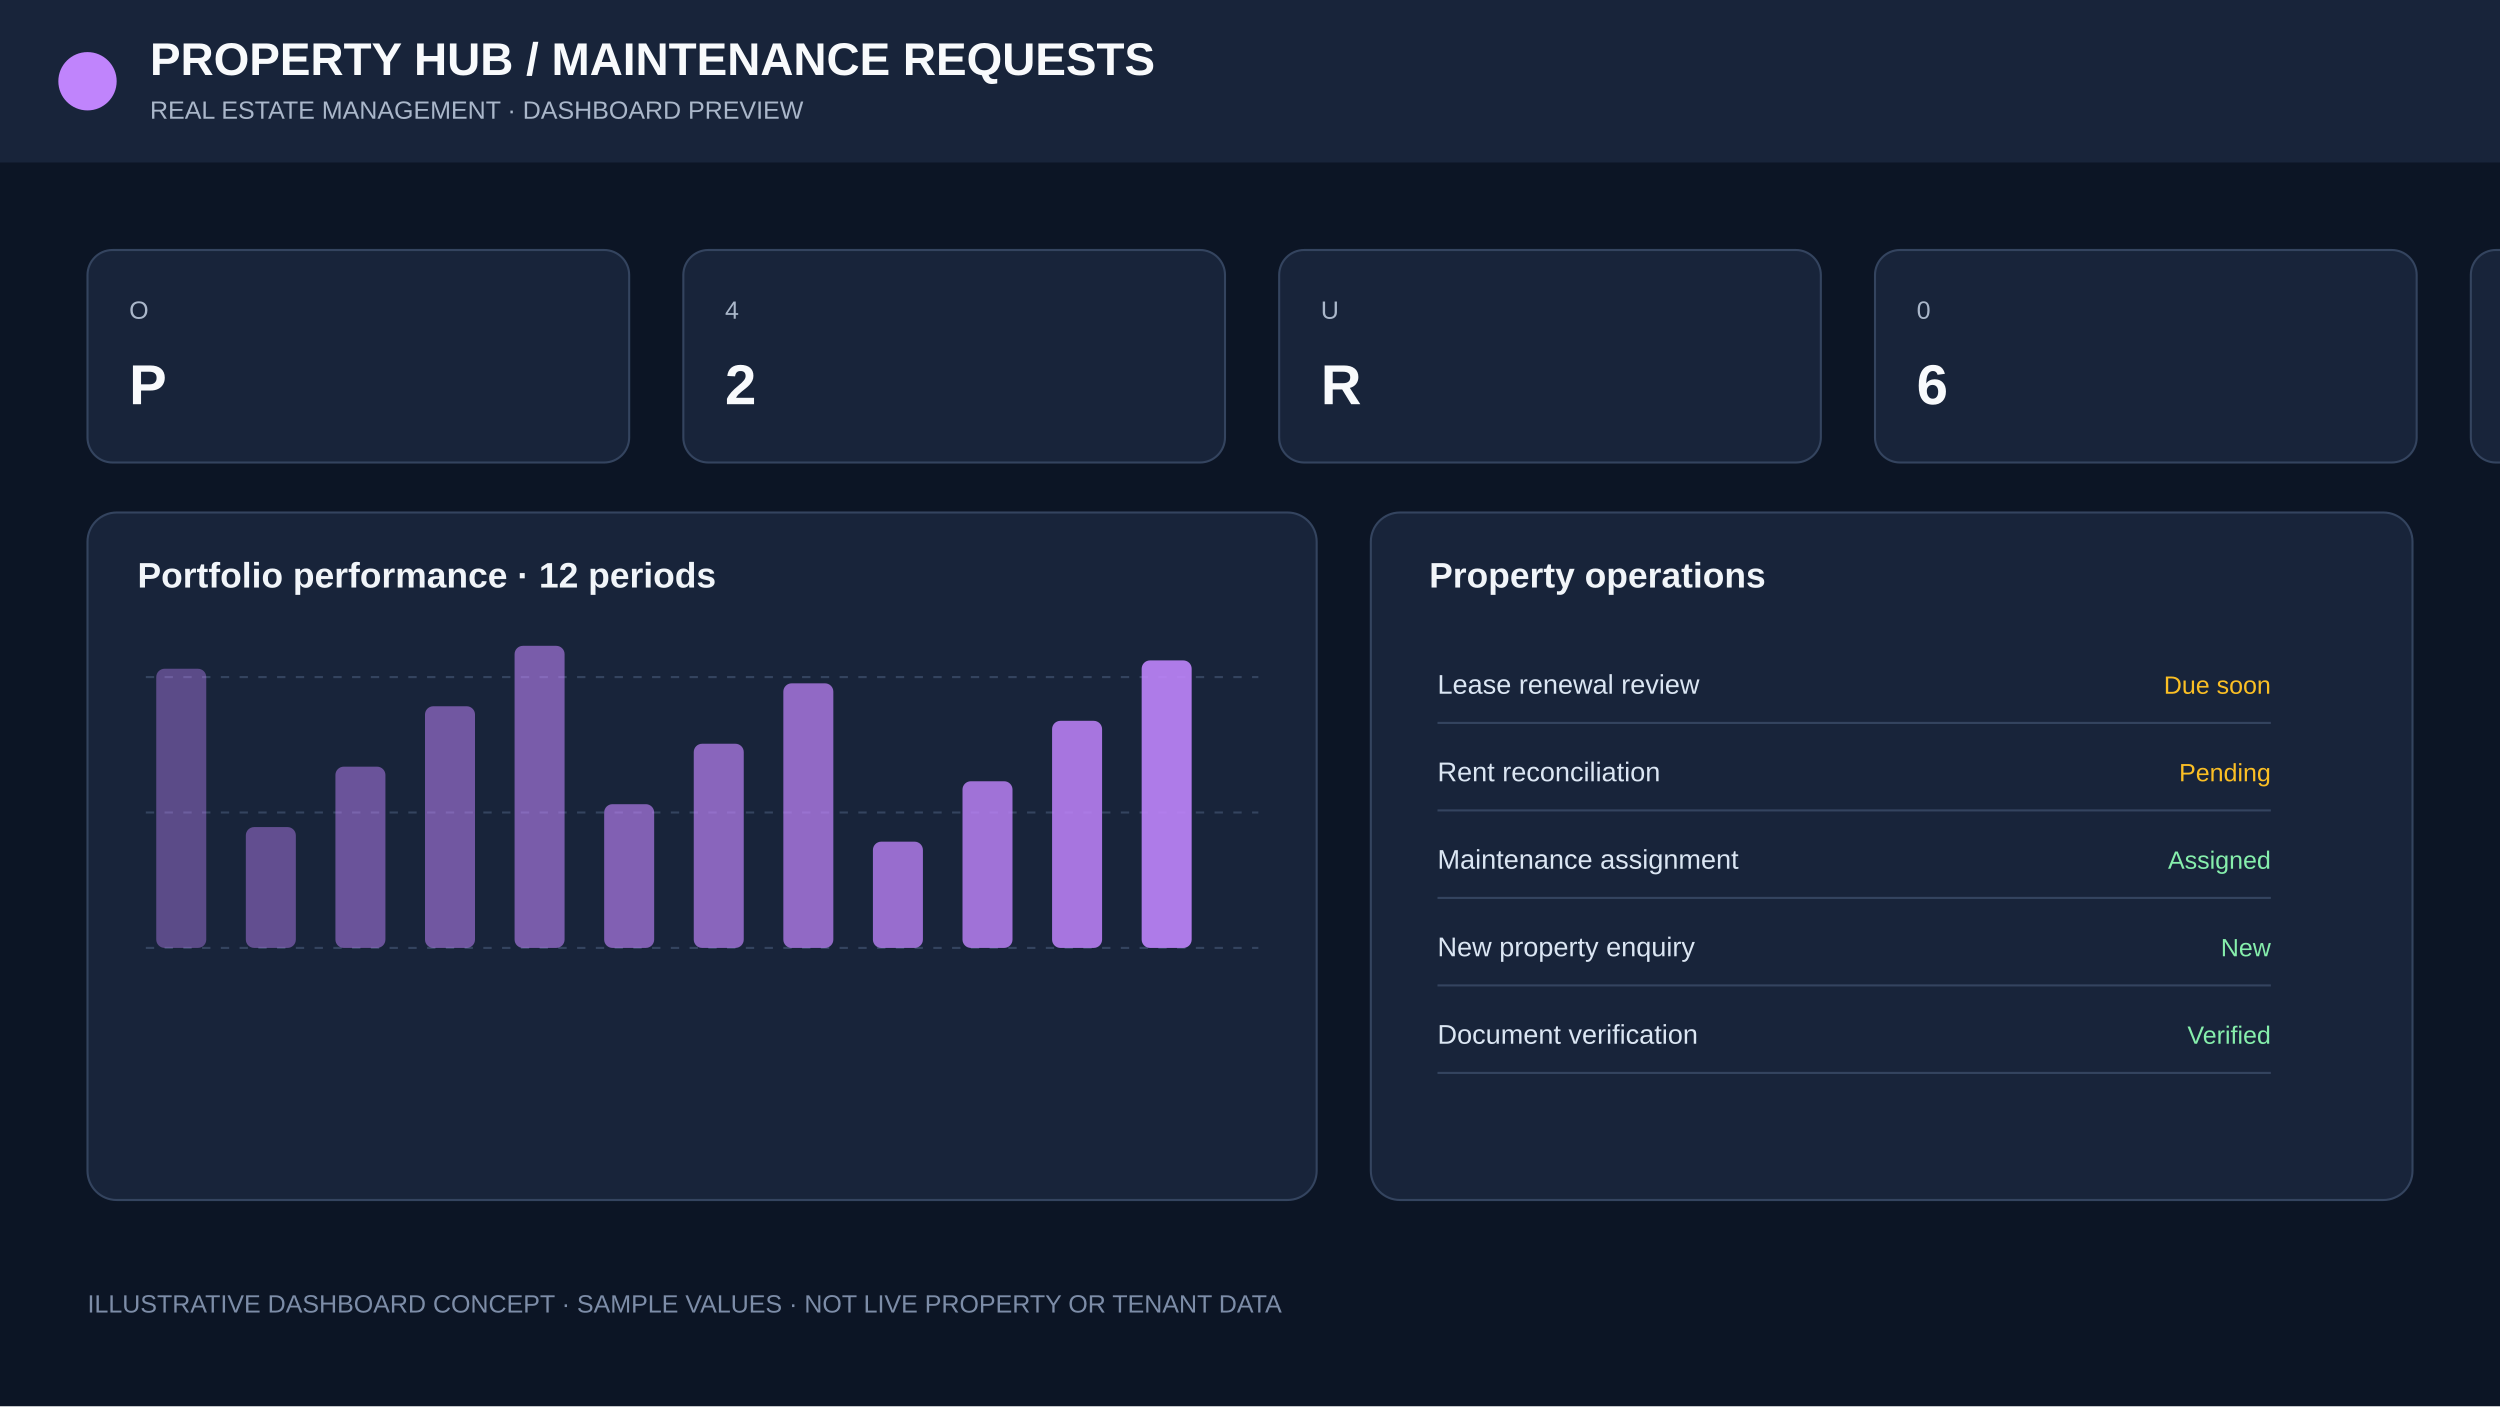
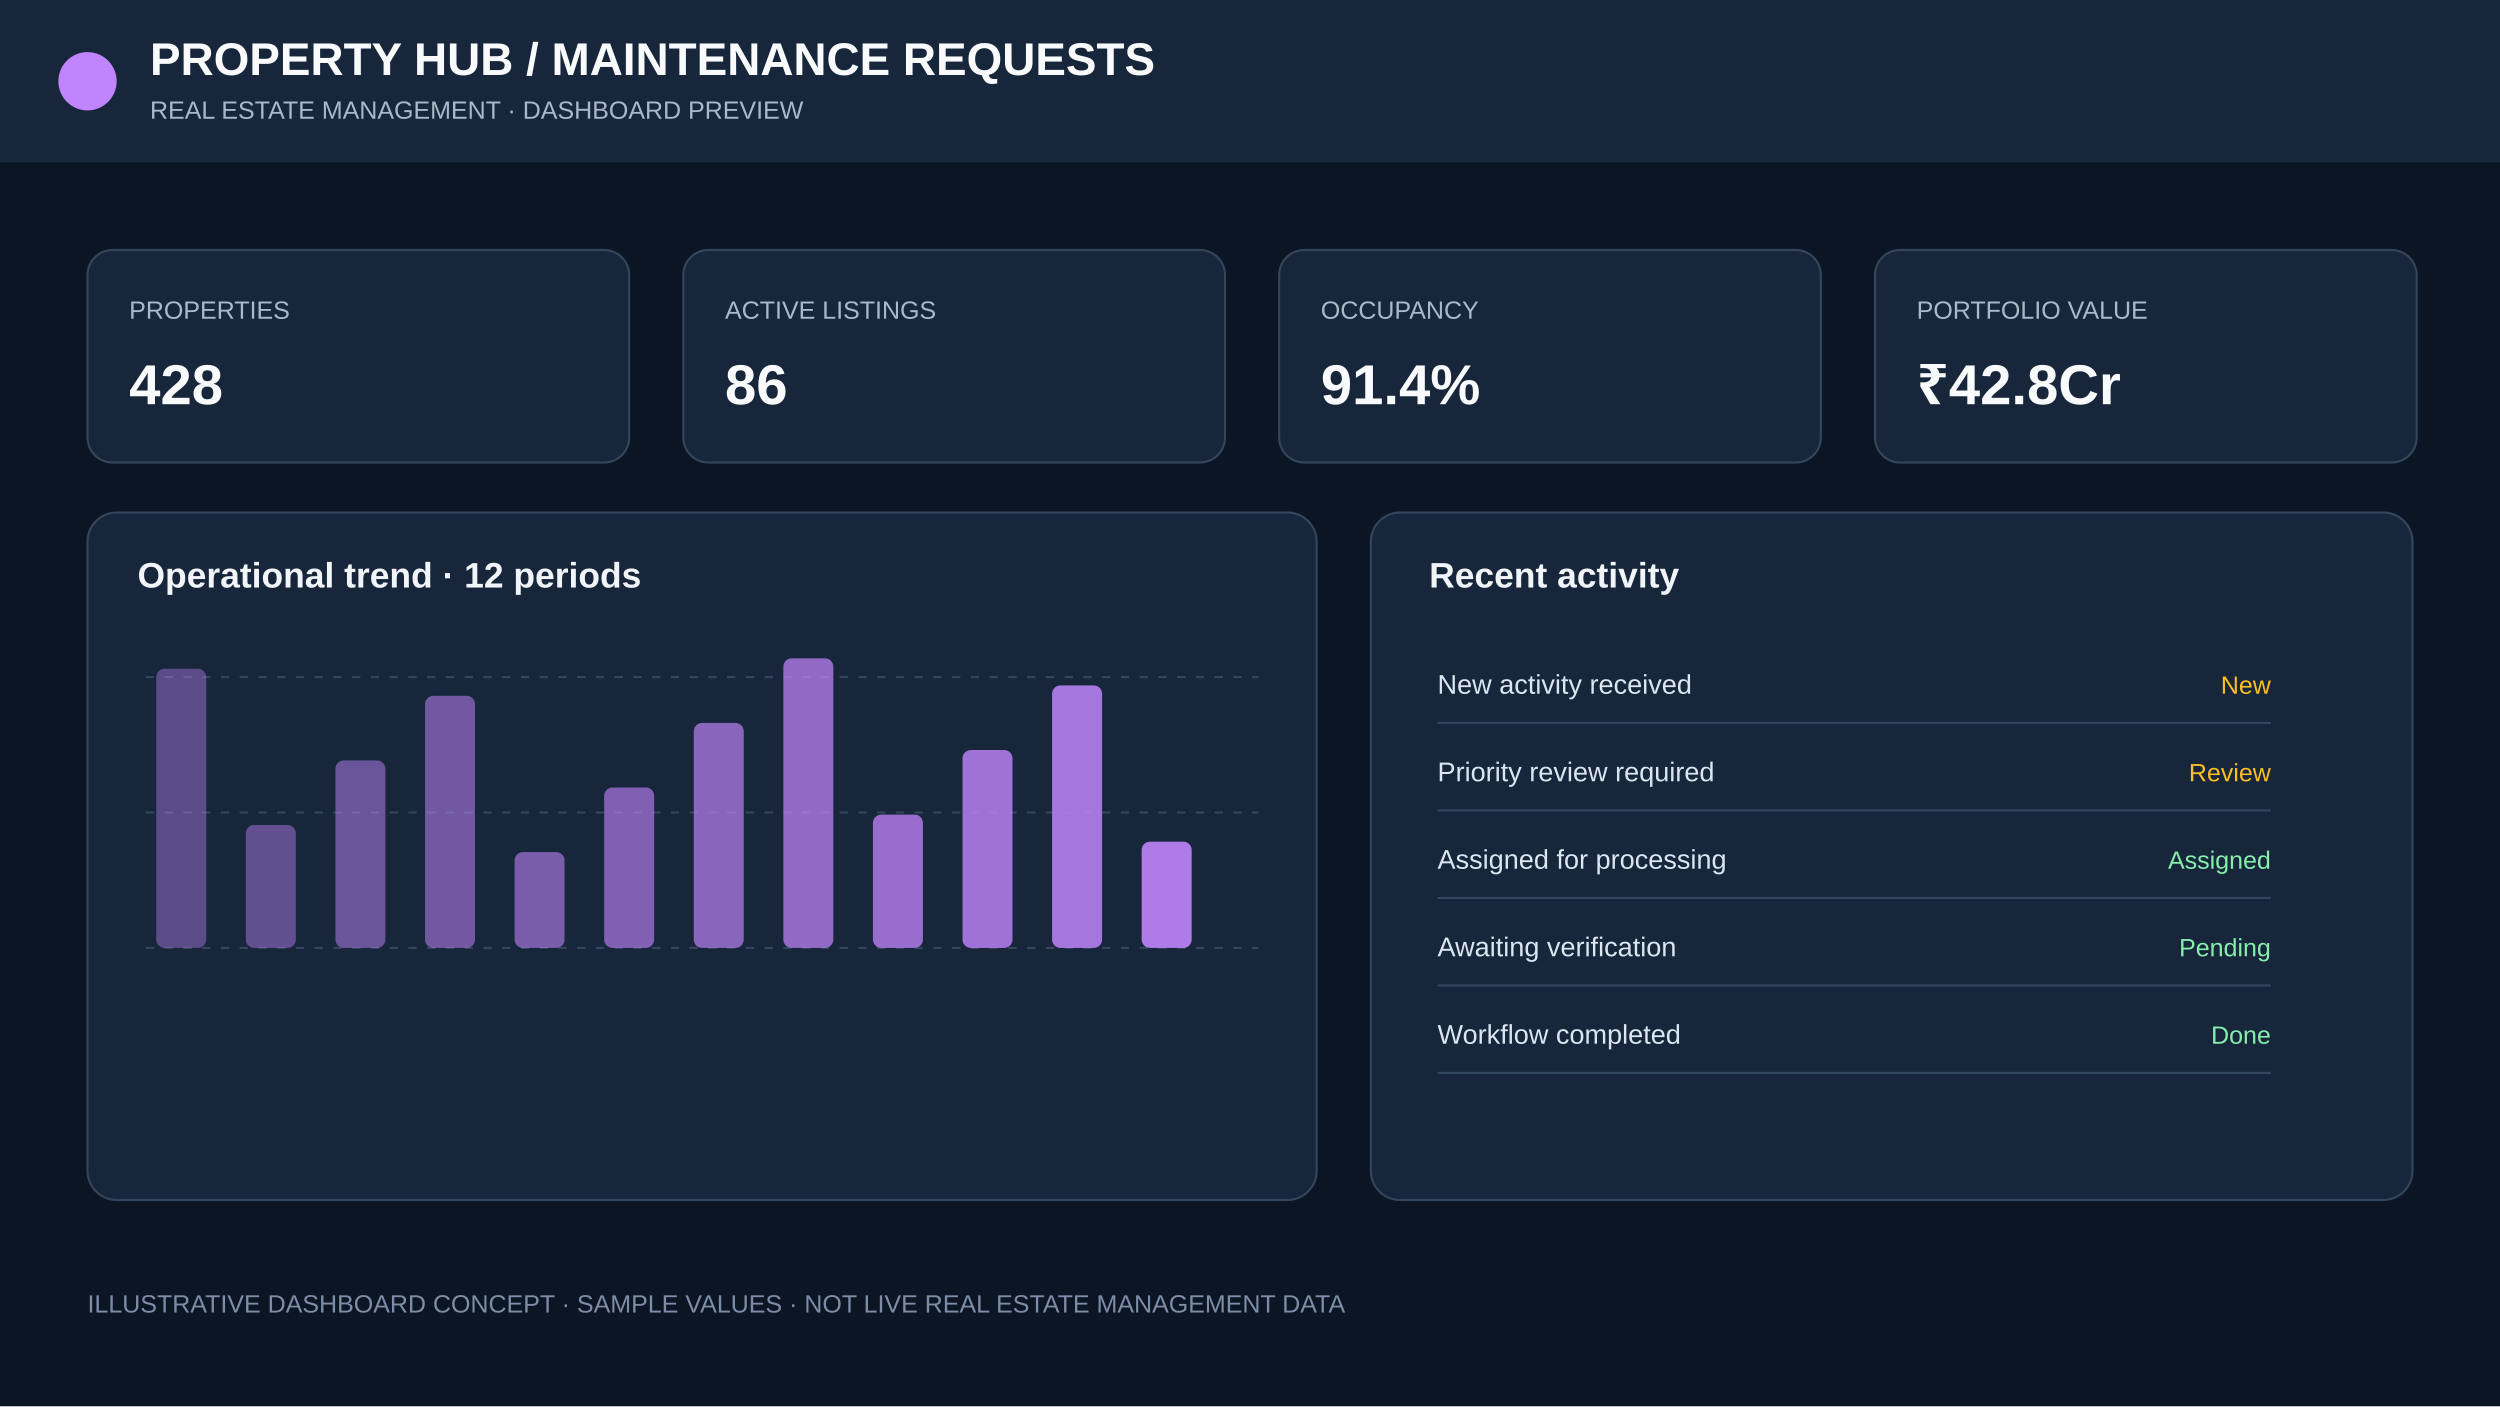
<svg xmlns="http://www.w3.org/2000/svg" width="1200" height="675" viewBox="0 0 1200 675">
-   <rect width="1200" height="675" fill="#0c1525" />
-   <rect width="1200" height="78" fill="#18243a" />
+   <rect width="1200" height="675" fill="#0b1524" />
+   <rect width="1200" height="78" fill="#17263a" />
  <circle cx="42" cy="39" r="14" fill="#c084fc" />
  <text x="72" y="36" fill="#f8fafc" font-size="22" font-weight="700" font-family="Arial">PROPERTY HUB / MAINTENANCE REQUESTS</text>
-   <text x="72" y="57" fill="#aab7ca" font-size="12" font-family="Arial">REAL ESTATE MANAGEMENT · DASHBOARD PREVIEW</text>
-   <rect x="42" y="120" width="260" height="102" rx="12" fill="#18243a" stroke="#34445f" />
-   <text x="62" y="153" fill="#aab7ca" font-size="12" font-family="Arial">O</text>
-   <text x="62" y="194" fill="#f8fafc" font-size="27" font-weight="700" font-family="Arial">P</text>
-   <rect x="328" y="120" width="260" height="102" rx="12" fill="#18243a" stroke="#34445f" />
-   <text x="348" y="153" fill="#aab7ca" font-size="12" font-family="Arial">4</text>
-   <text x="348" y="194" fill="#f8fafc" font-size="27" font-weight="700" font-family="Arial">2</text>
-   <rect x="614" y="120" width="260" height="102" rx="12" fill="#18243a" stroke="#34445f" />
-   <text x="634" y="153" fill="#aab7ca" font-size="12" font-family="Arial">U</text>
-   <text x="634" y="194" fill="#f8fafc" font-size="27" font-weight="700" font-family="Arial">R</text>
-   <rect x="900" y="120" width="260" height="102" rx="12" fill="#18243a" stroke="#34445f" />
-   <text x="920" y="153" fill="#aab7ca" font-size="12" font-family="Arial">0</text>
-   <text x="920" y="194" fill="#f8fafc" font-size="27" font-weight="700" font-family="Arial">6</text>
-   <rect x="1186" y="120" width="260" height="102" rx="12" fill="#18243a" stroke="#34445f" />
-   <text x="1206" y="153" fill="#aab7ca" font-size="12" font-family="Arial">I</text>
-   <text x="1206" y="194" fill="#f8fafc" font-size="27" font-weight="700" font-family="Arial">N</text>
-   <rect x="1472" y="120" width="260" height="102" rx="12" fill="#18243a" stroke="#34445f" />
-   <text x="1492" y="153" fill="#aab7ca" font-size="12" font-family="Arial">1</text>
-   <text x="1492" y="194" fill="#f8fafc" font-size="27" font-weight="700" font-family="Arial">8</text>
-   <rect x="1758" y="120" width="260" height="102" rx="12" fill="#18243a" stroke="#34445f" />
-   <text x="1778" y="153" fill="#aab7ca" font-size="12" font-family="Arial">R</text>
-   <text x="1778" y="194" fill="#f8fafc" font-size="27" font-weight="700" font-family="Arial">E</text>
-   <rect x="2044" y="120" width="260" height="102" rx="12" fill="#18243a" stroke="#34445f" />
-   <text x="2064" y="153" fill="#aab7ca" font-size="12" font-family="Arial">1</text>
-   <text x="2064" y="194" fill="#f8fafc" font-size="27" font-weight="700" font-family="Arial">2</text>
-   <rect x="42" y="246" width="590" height="330" rx="14" fill="#18243a" stroke="#34445f" />
-   <text x="66" y="282" fill="#f1f5f9" font-size="17" font-weight="700" font-family="Arial">Portfolio performance · 12 periods</text>
-   <path d="M70 455 H604 M70 390 H604 M70 325 H604" stroke="#34445f" stroke-dasharray="4 5" />
+   <text x="72" y="57" fill="#aab8c9" font-size="12" font-family="Arial">REAL ESTATE MANAGEMENT · DASHBOARD PREVIEW</text>
+   <rect x="42" y="120" width="260" height="102" rx="12" fill="#17263a" stroke="#34465c" />
+   <text x="62" y="153" fill="#aab8c9" font-size="12" font-family="Arial">PROPERTIES</text>
+   <text x="62" y="194" fill="#f8fafc" font-size="27" font-weight="700" font-family="Arial">428</text>
+   <rect x="328" y="120" width="260" height="102" rx="12" fill="#17263a" stroke="#34465c" />
+   <text x="348" y="153" fill="#aab8c9" font-size="12" font-family="Arial">ACTIVE LISTINGS</text>
+   <text x="348" y="194" fill="#f8fafc" font-size="27" font-weight="700" font-family="Arial">86</text>
+   <rect x="614" y="120" width="260" height="102" rx="12" fill="#17263a" stroke="#34465c" />
+   <text x="634" y="153" fill="#aab8c9" font-size="12" font-family="Arial">OCCUPANCY</text>
+   <text x="634" y="194" fill="#f8fafc" font-size="27" font-weight="700" font-family="Arial">91.4%</text>
+   <rect x="900" y="120" width="260" height="102" rx="12" fill="#17263a" stroke="#34465c" />
+   <text x="920" y="153" fill="#aab8c9" font-size="12" font-family="Arial">PORTFOLIO VALUE</text>
+   <text x="920" y="194" fill="#f8fafc" font-size="27" font-weight="700" font-family="Arial">₹42.8Cr</text>
+   <rect x="42" y="246" width="590" height="330" rx="14" fill="#17263a" stroke="#34465c" />
+   <text x="66" y="282" fill="#f1f5f9" font-size="17" font-weight="700" font-family="Arial">Operational trend · 12 periods</text>
+   <path d="M70 455 H604 M70 390 H604 M70 325 H604" stroke="#34465c" stroke-dasharray="4 5" />
  <rect x="75" y="321" width="24" height="134" rx="4" fill="#c084fc" opacity="0.4" />
-   <rect x="118" y="397" width="24" height="58" rx="4" fill="#c084fc" opacity="0.445" />
-   <rect x="161" y="368" width="24" height="87" rx="4" fill="#c084fc" opacity="0.49" />
-   <rect x="204" y="339" width="24" height="116" rx="4" fill="#c084fc" opacity="0.535" />
-   <rect x="247" y="310" width="24" height="145" rx="4" fill="#c084fc" opacity="0.58" />
-   <rect x="290" y="386" width="24" height="69" rx="4" fill="#c084fc" opacity="0.625" />
-   <rect x="333" y="357" width="24" height="98" rx="4" fill="#c084fc" opacity="0.67" />
-   <rect x="376" y="328" width="24" height="127" rx="4" fill="#c084fc" opacity="0.715" />
-   <rect x="419" y="404" width="24" height="51" rx="4" fill="#c084fc" opacity="0.76" />
-   <rect x="462" y="375" width="24" height="80" rx="4" fill="#c084fc" opacity="0.805" />
-   <rect x="505" y="346" width="24" height="109" rx="4" fill="#c084fc" opacity="0.85" />
-   <rect x="548" y="317" width="24" height="138" rx="4" fill="#c084fc" opacity="0.895" />
-   <rect x="658" y="246" width="500" height="330" rx="14" fill="#18243a" stroke="#34445f" />
-   <text x="686" y="282" fill="#f1f5f9" font-size="17" font-weight="700" font-family="Arial">Property operations</text>
-   <text x="690" y="333" fill="#dbe6f3" font-size="13" font-family="Arial">Lease renewal review</text>
-   <text x="1090" y="333" text-anchor="end" fill="#fbbf24" font-size="12" font-family="Arial">Due soon</text>
-   <path d="M690 347 H1090" stroke="#34445f" />
-   <text x="690" y="375" fill="#dbe6f3" font-size="13" font-family="Arial">Rent reconciliation</text>
-   <text x="1090" y="375" text-anchor="end" fill="#fbbf24" font-size="12" font-family="Arial">Pending</text>
-   <path d="M690 389 H1090" stroke="#34445f" />
-   <text x="690" y="417" fill="#dbe6f3" font-size="13" font-family="Arial">Maintenance assignment</text>
+   <rect x="118" y="396" width="24" height="59" rx="4" fill="#c084fc" opacity="0.445" />
+   <rect x="161" y="365" width="24" height="90" rx="4" fill="#c084fc" opacity="0.49" />
+   <rect x="204" y="334" width="24" height="121" rx="4" fill="#c084fc" opacity="0.535" />
+   <rect x="247" y="409" width="24" height="46" rx="4" fill="#c084fc" opacity="0.58" />
+   <rect x="290" y="378" width="24" height="77" rx="4" fill="#c084fc" opacity="0.625" />
+   <rect x="333" y="347" width="24" height="108" rx="4" fill="#c084fc" opacity="0.67" />
+   <rect x="376" y="316" width="24" height="139" rx="4" fill="#c084fc" opacity="0.715" />
+   <rect x="419" y="391" width="24" height="64" rx="4" fill="#c084fc" opacity="0.76" />
+   <rect x="462" y="360" width="24" height="95" rx="4" fill="#c084fc" opacity="0.805" />
+   <rect x="505" y="329" width="24" height="126" rx="4" fill="#c084fc" opacity="0.85" />
+   <rect x="548" y="404" width="24" height="51" rx="4" fill="#c084fc" opacity="0.895" />
+   <rect x="658" y="246" width="500" height="330" rx="14" fill="#17263a" stroke="#34465c" />
+   <text x="686" y="282" fill="#f1f5f9" font-size="17" font-weight="700" font-family="Arial">Recent activity</text>
+   <text x="690" y="333" fill="#dbe6f3" font-size="13" font-family="Arial">New activity received</text>
+   <text x="1090" y="333" text-anchor="end" fill="#fbbf24" font-size="12" font-family="Arial">New</text>
+   <path d="M690 347 H1090" stroke="#34465c" />
+   <text x="690" y="375" fill="#dbe6f3" font-size="13" font-family="Arial">Priority review required</text>
+   <text x="1090" y="375" text-anchor="end" fill="#fbbf24" font-size="12" font-family="Arial">Review</text>
+   <path d="M690 389 H1090" stroke="#34465c" />
+   <text x="690" y="417" fill="#dbe6f3" font-size="13" font-family="Arial">Assigned for processing</text>
  <text x="1090" y="417" text-anchor="end" fill="#86efac" font-size="12" font-family="Arial">Assigned</text>
-   <path d="M690 431 H1090" stroke="#34445f" />
-   <text x="690" y="459" fill="#dbe6f3" font-size="13" font-family="Arial">New property enquiry</text>
-   <text x="1090" y="459" text-anchor="end" fill="#86efac" font-size="12" font-family="Arial">New</text>
-   <path d="M690 473 H1090" stroke="#34445f" />
-   <text x="690" y="501" fill="#dbe6f3" font-size="13" font-family="Arial">Document verification</text>
-   <text x="1090" y="501" text-anchor="end" fill="#86efac" font-size="12" font-family="Arial">Verified</text>
-   <path d="M690 515 H1090" stroke="#34445f" />
-   <text x="42" y="630" fill="#7d8da8" font-size="12" font-family="Arial">ILLUSTRATIVE DASHBOARD CONCEPT · SAMPLE VALUES · NOT LIVE PROPERTY OR TENANT DATA</text>
+   <path d="M690 431 H1090" stroke="#34465c" />
+   <text x="690" y="459" fill="#dbe6f3" font-size="13" font-family="Arial">Awaiting verification</text>
+   <text x="1090" y="459" text-anchor="end" fill="#86efac" font-size="12" font-family="Arial">Pending</text>
+   <path d="M690 473 H1090" stroke="#34465c" />
+   <text x="690" y="501" fill="#dbe6f3" font-size="13" font-family="Arial">Workflow completed</text>
+   <text x="1090" y="501" text-anchor="end" fill="#86efac" font-size="12" font-family="Arial">Done</text>
+   <path d="M690 515 H1090" stroke="#34465c" />
+   <text x="42" y="630" fill="#7d8da8" font-size="12" font-family="Arial">ILLUSTRATIVE DASHBOARD CONCEPT · SAMPLE VALUES · NOT LIVE REAL ESTATE MANAGEMENT DATA</text>
</svg>
